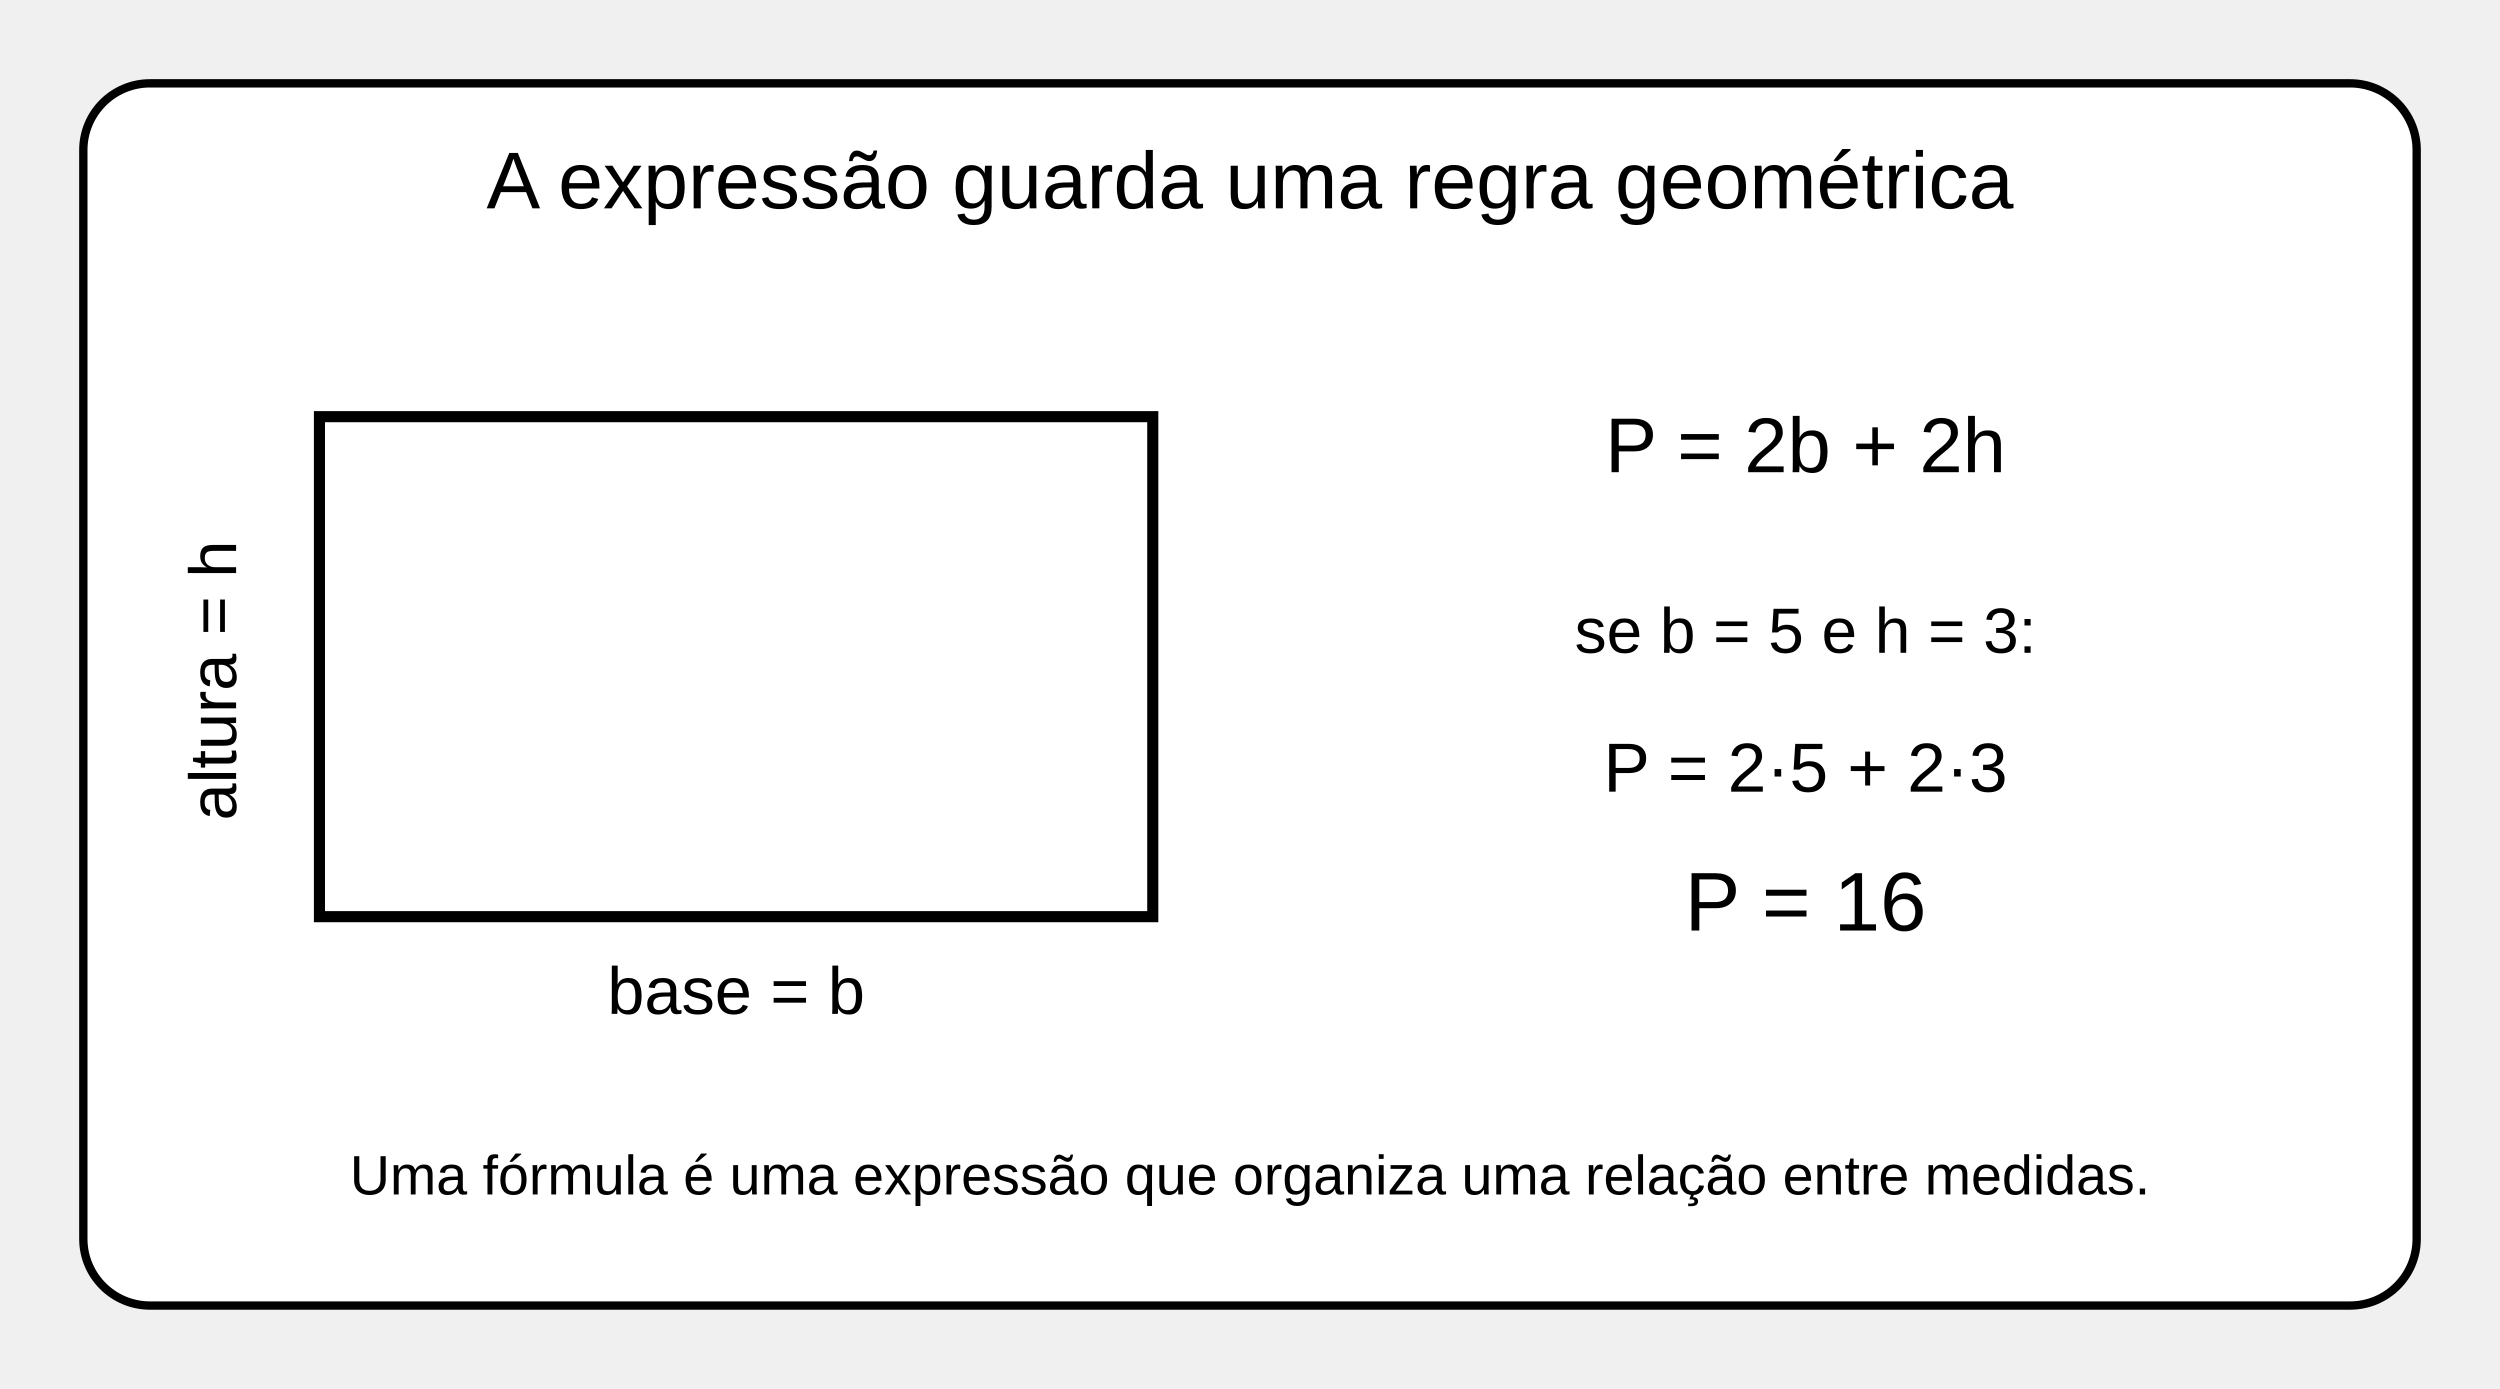
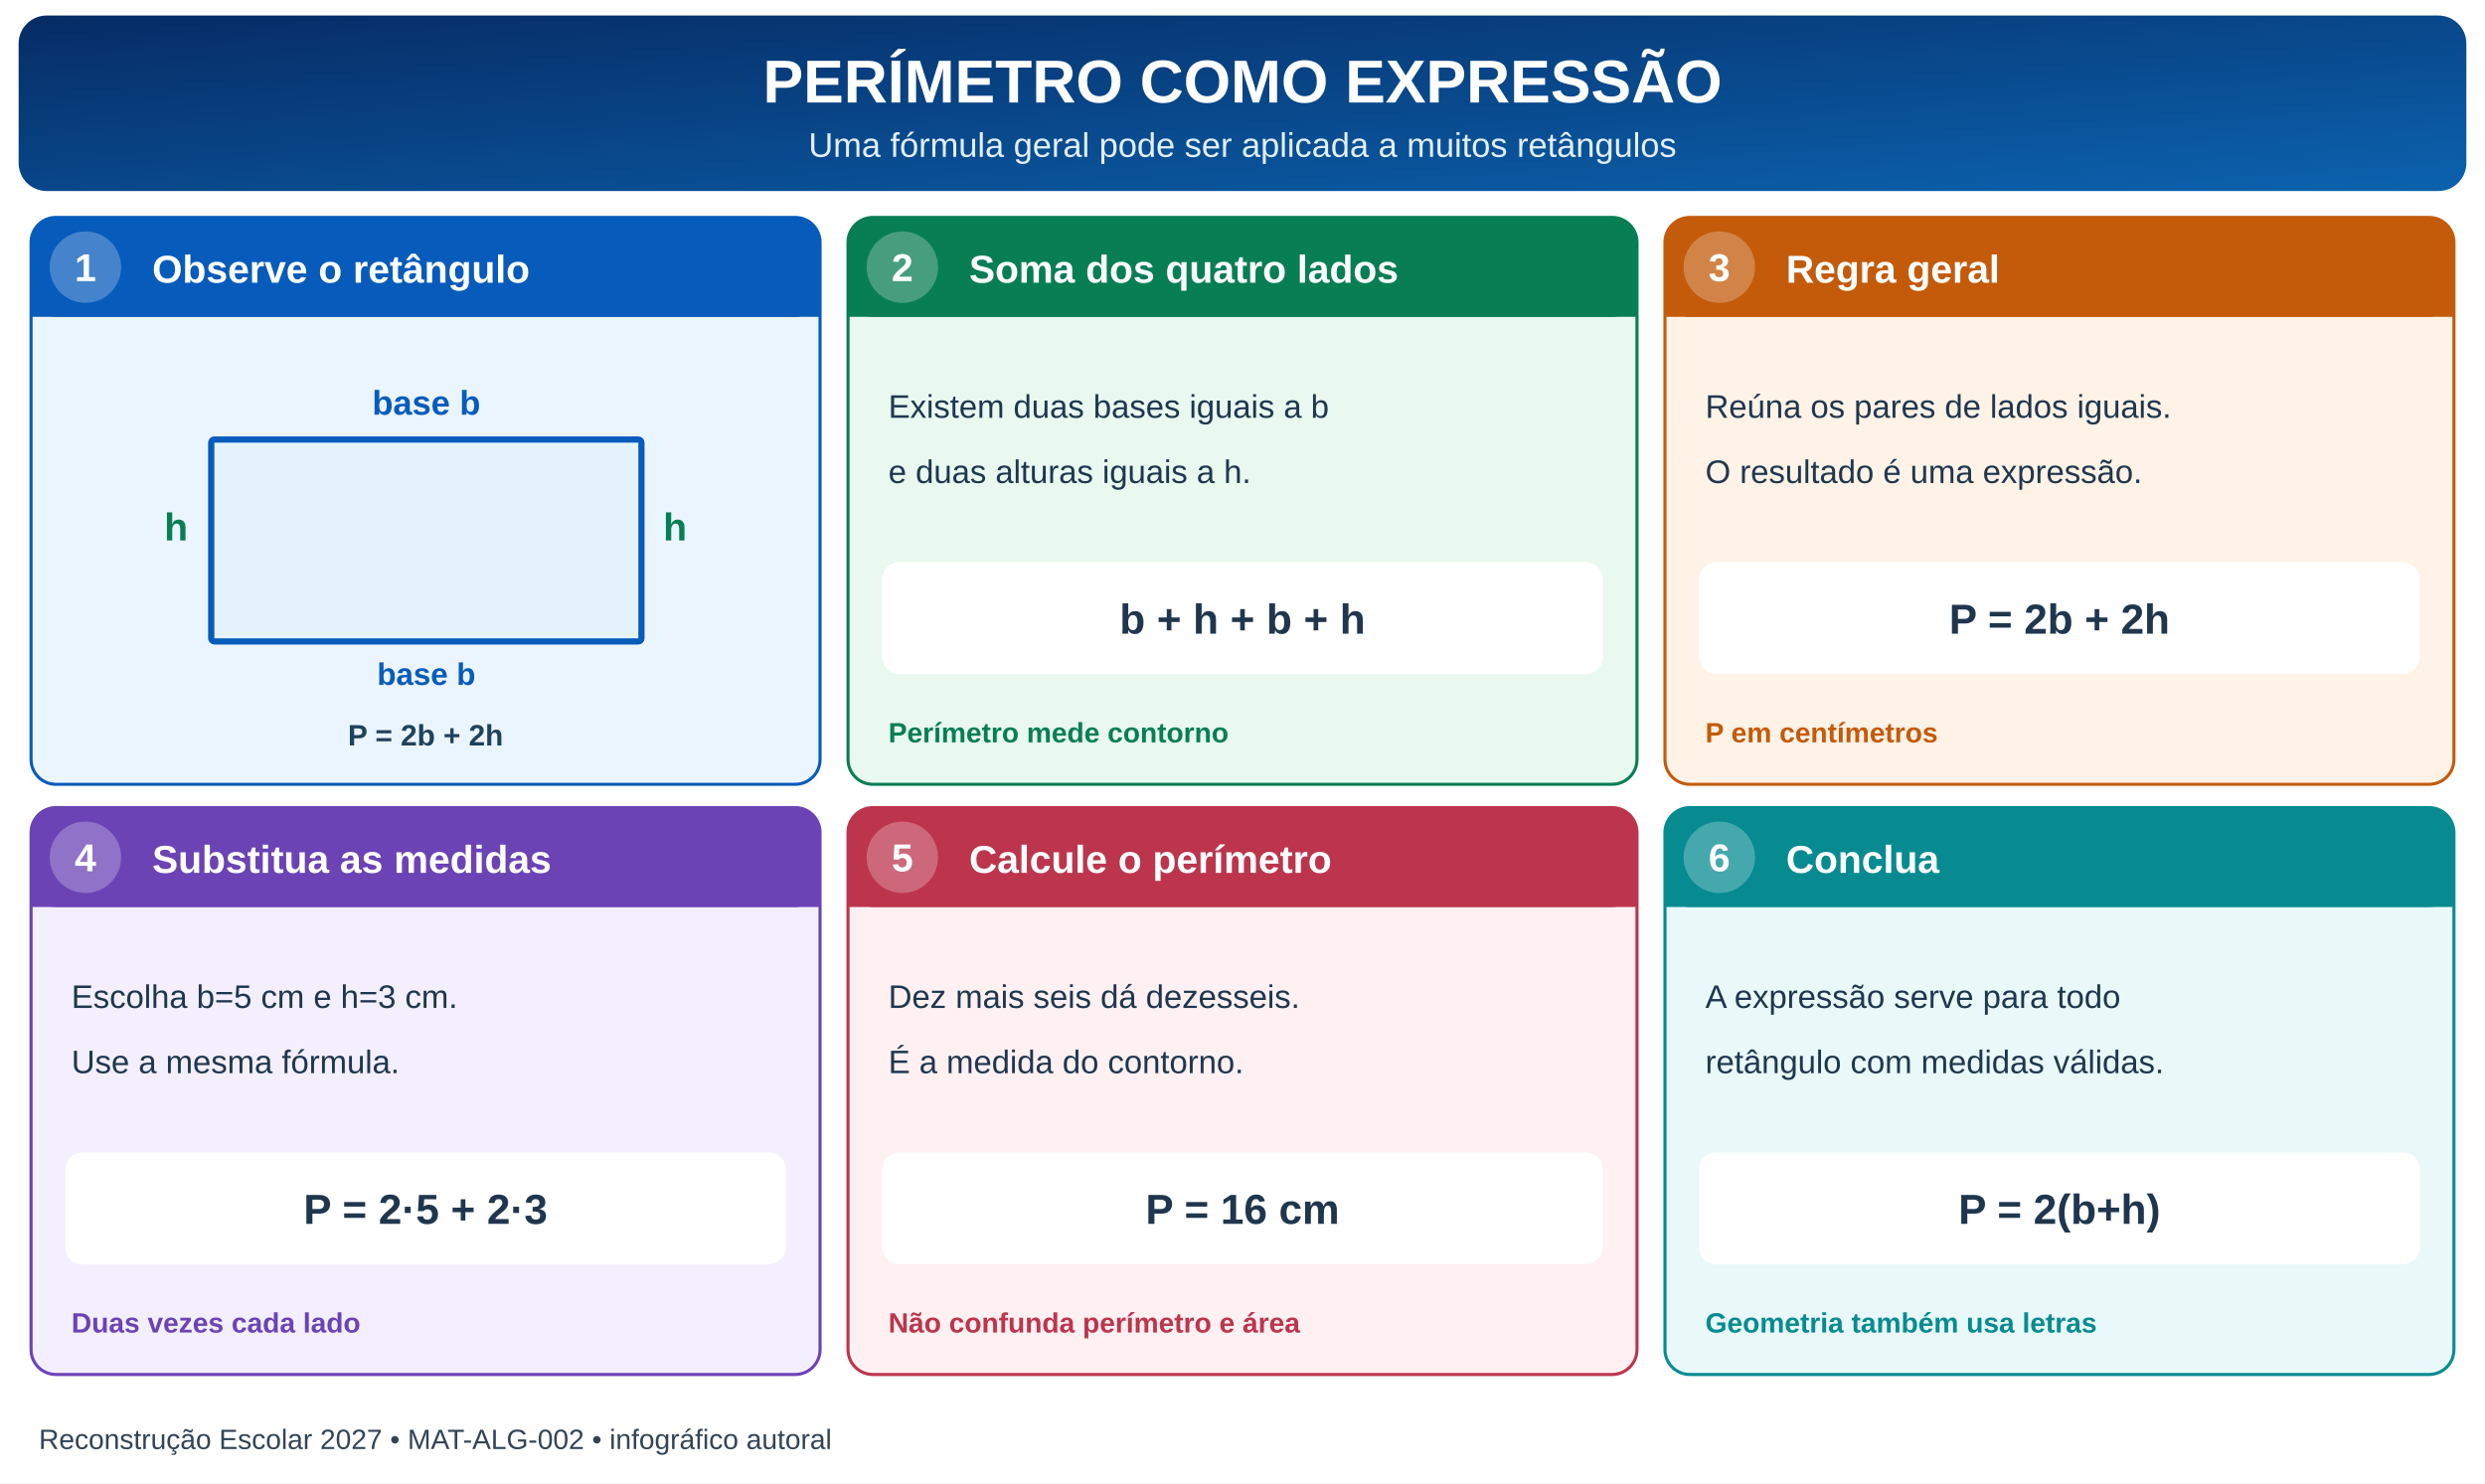
- <svg xmlns="http://www.w3.org/2000/svg" width="900" height="500" viewBox="0 0 900 500" role="img" aria-labelledby="t d">
-   <rect x="30" y="30" width="840" height="440" rx="24" fill="white" stroke="currentColor" stroke-width="3" />
-   <text x="450" y="75" text-anchor="middle" font-family="Arial" font-size="29">A expressão guarda uma regra geométrica</text>
-   <rect x="115" y="150" width="300" height="180" fill="none" stroke="currentColor" stroke-width="4" />
-   <text x="265" y="365" text-anchor="middle" font-family="Arial" font-size="24">base = b</text>
-   <text x="85" y="245" text-anchor="middle" font-family="Arial" font-size="24" transform="rotate(-90 85 245)">altura = h</text>
-   <g font-family="Arial" text-anchor="middle">
-     <text x="650" y="170" font-size="28">P = 2b + 2h</text>
-     <text x="650" y="235" font-size="23">se b = 5 e h = 3:</text>
-     <text x="650" y="285" font-size="25">P = 2·5 + 2·3</text>
-     <text x="650" y="335" font-size="30">P = 16</text>
-   </g>
-   <text x="450" y="430" text-anchor="middle" font-family="Arial" font-size="20">Uma fórmula é uma expressão que organiza uma relação entre medidas.</text>
+ <svg xmlns="http://www.w3.org/2000/svg" viewBox="0 0 1600 955" role="img" aria-labelledby="title desc">
+   <defs>
+     <linearGradient id="head" x1="0" y1="0" x2="1" y2="1">
+       <stop offset="0" stop-color="#062c65" />
+       <stop offset="1" stop-color="#0b62ae" />
+     </linearGradient>
+   </defs>
+   <rect width="1600" height="955" fill="#fff" />
+   <rect x="12" y="10" width="1576" height="113" rx="18" fill="url(#head)" />
+   <text x="800" y="66" text-anchor="middle" font-family="Arial,DejaVu Sans,sans-serif" font-size="39" font-weight="700" fill="#fff">PERÍMETRO COMO EXPRESSÃO</text>
+   <text x="800" y="101" text-anchor="middle" font-family="Arial,DejaVu Sans,sans-serif" font-size="22" font-weight="400" fill="#e2efff">Uma fórmula geral pode ser aplicada a muitos retângulos</text>
+   <rect x="20" y="140" width="508" height="365" rx="16" fill="#ebf5ff" stroke="#075bbb" stroke-width="2" />
+   <rect x="20" y="140" width="508" height="64" rx="16" fill="#075bbb" />
+   <rect x="20" y="186" width="508" height="18" fill="#075bbb" />
+   <circle cx="55" cy="172" r="23" fill="#fff" opacity=".25" />
+   <text x="55" y="181" text-anchor="middle" font-family="Arial,DejaVu Sans,sans-serif" font-size="25" font-weight="700" fill="#fff">1</text>
+   <text x="98" y="182" text-anchor="start" font-family="Arial,DejaVu Sans,sans-serif" font-size="25" font-weight="700" fill="#fff">Observe o retângulo</text>
+   <rect x="136" y="283" width="277" height="130" rx="2" fill="#e5f3ff" stroke="#075bbb" stroke-width="4" />
+   <text x="274.5" y="267" text-anchor="middle" font-family="Arial,DejaVu Sans,sans-serif" font-size="22" font-weight="700" fill="#075bbb">base b</text>
+   <text x="274.5" y="441" text-anchor="middle" font-family="Arial,DejaVu Sans,sans-serif" font-size="20" font-weight="700" fill="#075bbb">base b</text>
+   <text x="121" y="348" text-anchor="end" font-family="Arial,DejaVu Sans,sans-serif" font-size="25" font-weight="700" fill="#087e54">h</text>
+   <text x="427" y="348" text-anchor="start" font-family="Arial,DejaVu Sans,sans-serif" font-size="25" font-weight="700" fill="#087e54">h</text>
+   <text x="274" y="480" text-anchor="middle" font-family="Arial,DejaVu Sans,sans-serif" font-size="19" font-weight="700" fill="#1f425d">P = 2b + 2h</text>
+   <rect x="546" y="140" width="508" height="365" rx="16" fill="#e9f9f0" stroke="#087e54" stroke-width="2" />
+   <rect x="546" y="140" width="508" height="64" rx="16" fill="#087e54" />
+   <rect x="546" y="186" width="508" height="18" fill="#087e54" />
+   <circle cx="581" cy="172" r="23" fill="#fff" opacity=".25" />
+   <text x="581" y="181" text-anchor="middle" font-family="Arial,DejaVu Sans,sans-serif" font-size="25" font-weight="700" fill="#fff">2</text>
+   <text x="624" y="182" text-anchor="start" font-family="Arial,DejaVu Sans,sans-serif" font-size="25" font-weight="700" fill="#fff">Soma dos quatro lados</text>
+   <text x="572" y="269" text-anchor="start" font-family="Arial,DejaVu Sans,sans-serif" font-size="21" font-weight="400" fill="#1f374e">Existem duas bases iguais a b</text>
+   <text x="572" y="311" text-anchor="start" font-family="Arial,DejaVu Sans,sans-serif" font-size="21" font-weight="400" fill="#1f374e">e duas alturas iguais a h.</text>
+   <rect x="568" y="362" width="464" height="72" rx="11" fill="#fff" />
+   <text x="800" y="408" text-anchor="middle" font-family="Arial,DejaVu Sans,sans-serif" font-size="27" font-weight="700" fill="#20364e">b + h + b + h</text>
+   <text x="572" y="478" text-anchor="start" font-family="Arial,DejaVu Sans,sans-serif" font-size="18" font-weight="700" fill="#087e54">Perímetro mede contorno</text>
+   <rect x="1072" y="140" width="508" height="365" rx="16" fill="#fff2e6" stroke="#c35b0b" stroke-width="2" />
+   <rect x="1072" y="140" width="508" height="64" rx="16" fill="#c35b0b" />
+   <rect x="1072" y="186" width="508" height="18" fill="#c35b0b" />
+   <circle cx="1107" cy="172" r="23" fill="#fff" opacity=".25" />
+   <text x="1107" y="181" text-anchor="middle" font-family="Arial,DejaVu Sans,sans-serif" font-size="25" font-weight="700" fill="#fff">3</text>
+   <text x="1150" y="182" text-anchor="start" font-family="Arial,DejaVu Sans,sans-serif" font-size="25" font-weight="700" fill="#fff">Regra geral</text>
+   <text x="1098" y="269" text-anchor="start" font-family="Arial,DejaVu Sans,sans-serif" font-size="21" font-weight="400" fill="#1f374e">Reúna os pares de lados iguais.</text>
+   <text x="1098" y="311" text-anchor="start" font-family="Arial,DejaVu Sans,sans-serif" font-size="21" font-weight="400" fill="#1f374e">O resultado é uma expressão.</text>
+   <rect x="1094" y="362" width="464" height="72" rx="11" fill="#fff" />
+   <text x="1326" y="408" text-anchor="middle" font-family="Arial,DejaVu Sans,sans-serif" font-size="27" font-weight="700" fill="#20364e">P = 2b + 2h</text>
+   <text x="1098" y="478" text-anchor="start" font-family="Arial,DejaVu Sans,sans-serif" font-size="18" font-weight="700" fill="#c35b0b">P em centímetros</text>
+   <rect x="20" y="520" width="508" height="365" rx="16" fill="#f3efff" stroke="#6b43b5" stroke-width="2" />
+   <rect x="20" y="520" width="508" height="64" rx="16" fill="#6b43b5" />
+   <rect x="20" y="566" width="508" height="18" fill="#6b43b5" />
+   <circle cx="55" cy="552" r="23" fill="#fff" opacity=".25" />
+   <text x="55" y="561" text-anchor="middle" font-family="Arial,DejaVu Sans,sans-serif" font-size="25" font-weight="700" fill="#fff">4</text>
+   <text x="98" y="562" text-anchor="start" font-family="Arial,DejaVu Sans,sans-serif" font-size="25" font-weight="700" fill="#fff">Substitua as medidas</text>
+   <text x="46" y="649" text-anchor="start" font-family="Arial,DejaVu Sans,sans-serif" font-size="21" font-weight="400" fill="#1f374e">Escolha b=5 cm e h=3 cm.</text>
+   <text x="46" y="691" text-anchor="start" font-family="Arial,DejaVu Sans,sans-serif" font-size="21" font-weight="400" fill="#1f374e">Use a mesma fórmula.</text>
+   <rect x="42" y="742" width="464" height="72" rx="11" fill="#fff" />
+   <text x="274" y="788" text-anchor="middle" font-family="Arial,DejaVu Sans,sans-serif" font-size="27" font-weight="700" fill="#20364e">P = 2·5 + 2·3</text>
+   <text x="46" y="858" text-anchor="start" font-family="Arial,DejaVu Sans,sans-serif" font-size="18" font-weight="700" fill="#6b43b5">Duas vezes cada lado</text>
+   <rect x="546" y="520" width="508" height="365" rx="16" fill="#fff0f2" stroke="#bc354d" stroke-width="2" />
+   <rect x="546" y="520" width="508" height="64" rx="16" fill="#bc354d" />
+   <rect x="546" y="566" width="508" height="18" fill="#bc354d" />
+   <circle cx="581" cy="552" r="23" fill="#fff" opacity=".25" />
+   <text x="581" y="561" text-anchor="middle" font-family="Arial,DejaVu Sans,sans-serif" font-size="25" font-weight="700" fill="#fff">5</text>
+   <text x="624" y="562" text-anchor="start" font-family="Arial,DejaVu Sans,sans-serif" font-size="25" font-weight="700" fill="#fff">Calcule o perímetro</text>
+   <text x="572" y="649" text-anchor="start" font-family="Arial,DejaVu Sans,sans-serif" font-size="21" font-weight="400" fill="#1f374e">Dez mais seis dá dezesseis.</text>
+   <text x="572" y="691" text-anchor="start" font-family="Arial,DejaVu Sans,sans-serif" font-size="21" font-weight="400" fill="#1f374e">É a medida do contorno.</text>
+   <rect x="568" y="742" width="464" height="72" rx="11" fill="#fff" />
+   <text x="800" y="788" text-anchor="middle" font-family="Arial,DejaVu Sans,sans-serif" font-size="27" font-weight="700" fill="#20364e">P = 16 cm</text>
+   <text x="572" y="858" text-anchor="start" font-family="Arial,DejaVu Sans,sans-serif" font-size="18" font-weight="700" fill="#bc354d">Não confunda perímetro e área</text>
+   <rect x="1072" y="520" width="508" height="365" rx="16" fill="#e9f9fa" stroke="#078b91" stroke-width="2" />
+   <rect x="1072" y="520" width="508" height="64" rx="16" fill="#078b91" />
+   <rect x="1072" y="566" width="508" height="18" fill="#078b91" />
+   <circle cx="1107" cy="552" r="23" fill="#fff" opacity=".25" />
+   <text x="1107" y="561" text-anchor="middle" font-family="Arial,DejaVu Sans,sans-serif" font-size="25" font-weight="700" fill="#fff">6</text>
+   <text x="1150" y="562" text-anchor="start" font-family="Arial,DejaVu Sans,sans-serif" font-size="25" font-weight="700" fill="#fff">Conclua</text>
+   <text x="1098" y="649" text-anchor="start" font-family="Arial,DejaVu Sans,sans-serif" font-size="21" font-weight="400" fill="#1f374e">A expressão serve para todo</text>
+   <text x="1098" y="691" text-anchor="start" font-family="Arial,DejaVu Sans,sans-serif" font-size="21" font-weight="400" fill="#1f374e">retângulo com medidas válidas.</text>
+   <rect x="1094" y="742" width="464" height="72" rx="11" fill="#fff" />
+   <text x="1326" y="788" text-anchor="middle" font-family="Arial,DejaVu Sans,sans-serif" font-size="27" font-weight="700" fill="#20364e">P = 2(b+h)</text>
+   <text x="1098" y="858" text-anchor="start" font-family="Arial,DejaVu Sans,sans-serif" font-size="18" font-weight="700" fill="#078b91">Geometria também usa letras</text>
+   <text x="25" y="933" text-anchor="start" font-family="Arial,DejaVu Sans,sans-serif" font-size="18" font-weight="400" fill="#345">Reconstrução Escolar 2027 • MAT-ALG-002 • infográfico autoral</text>
</svg>
